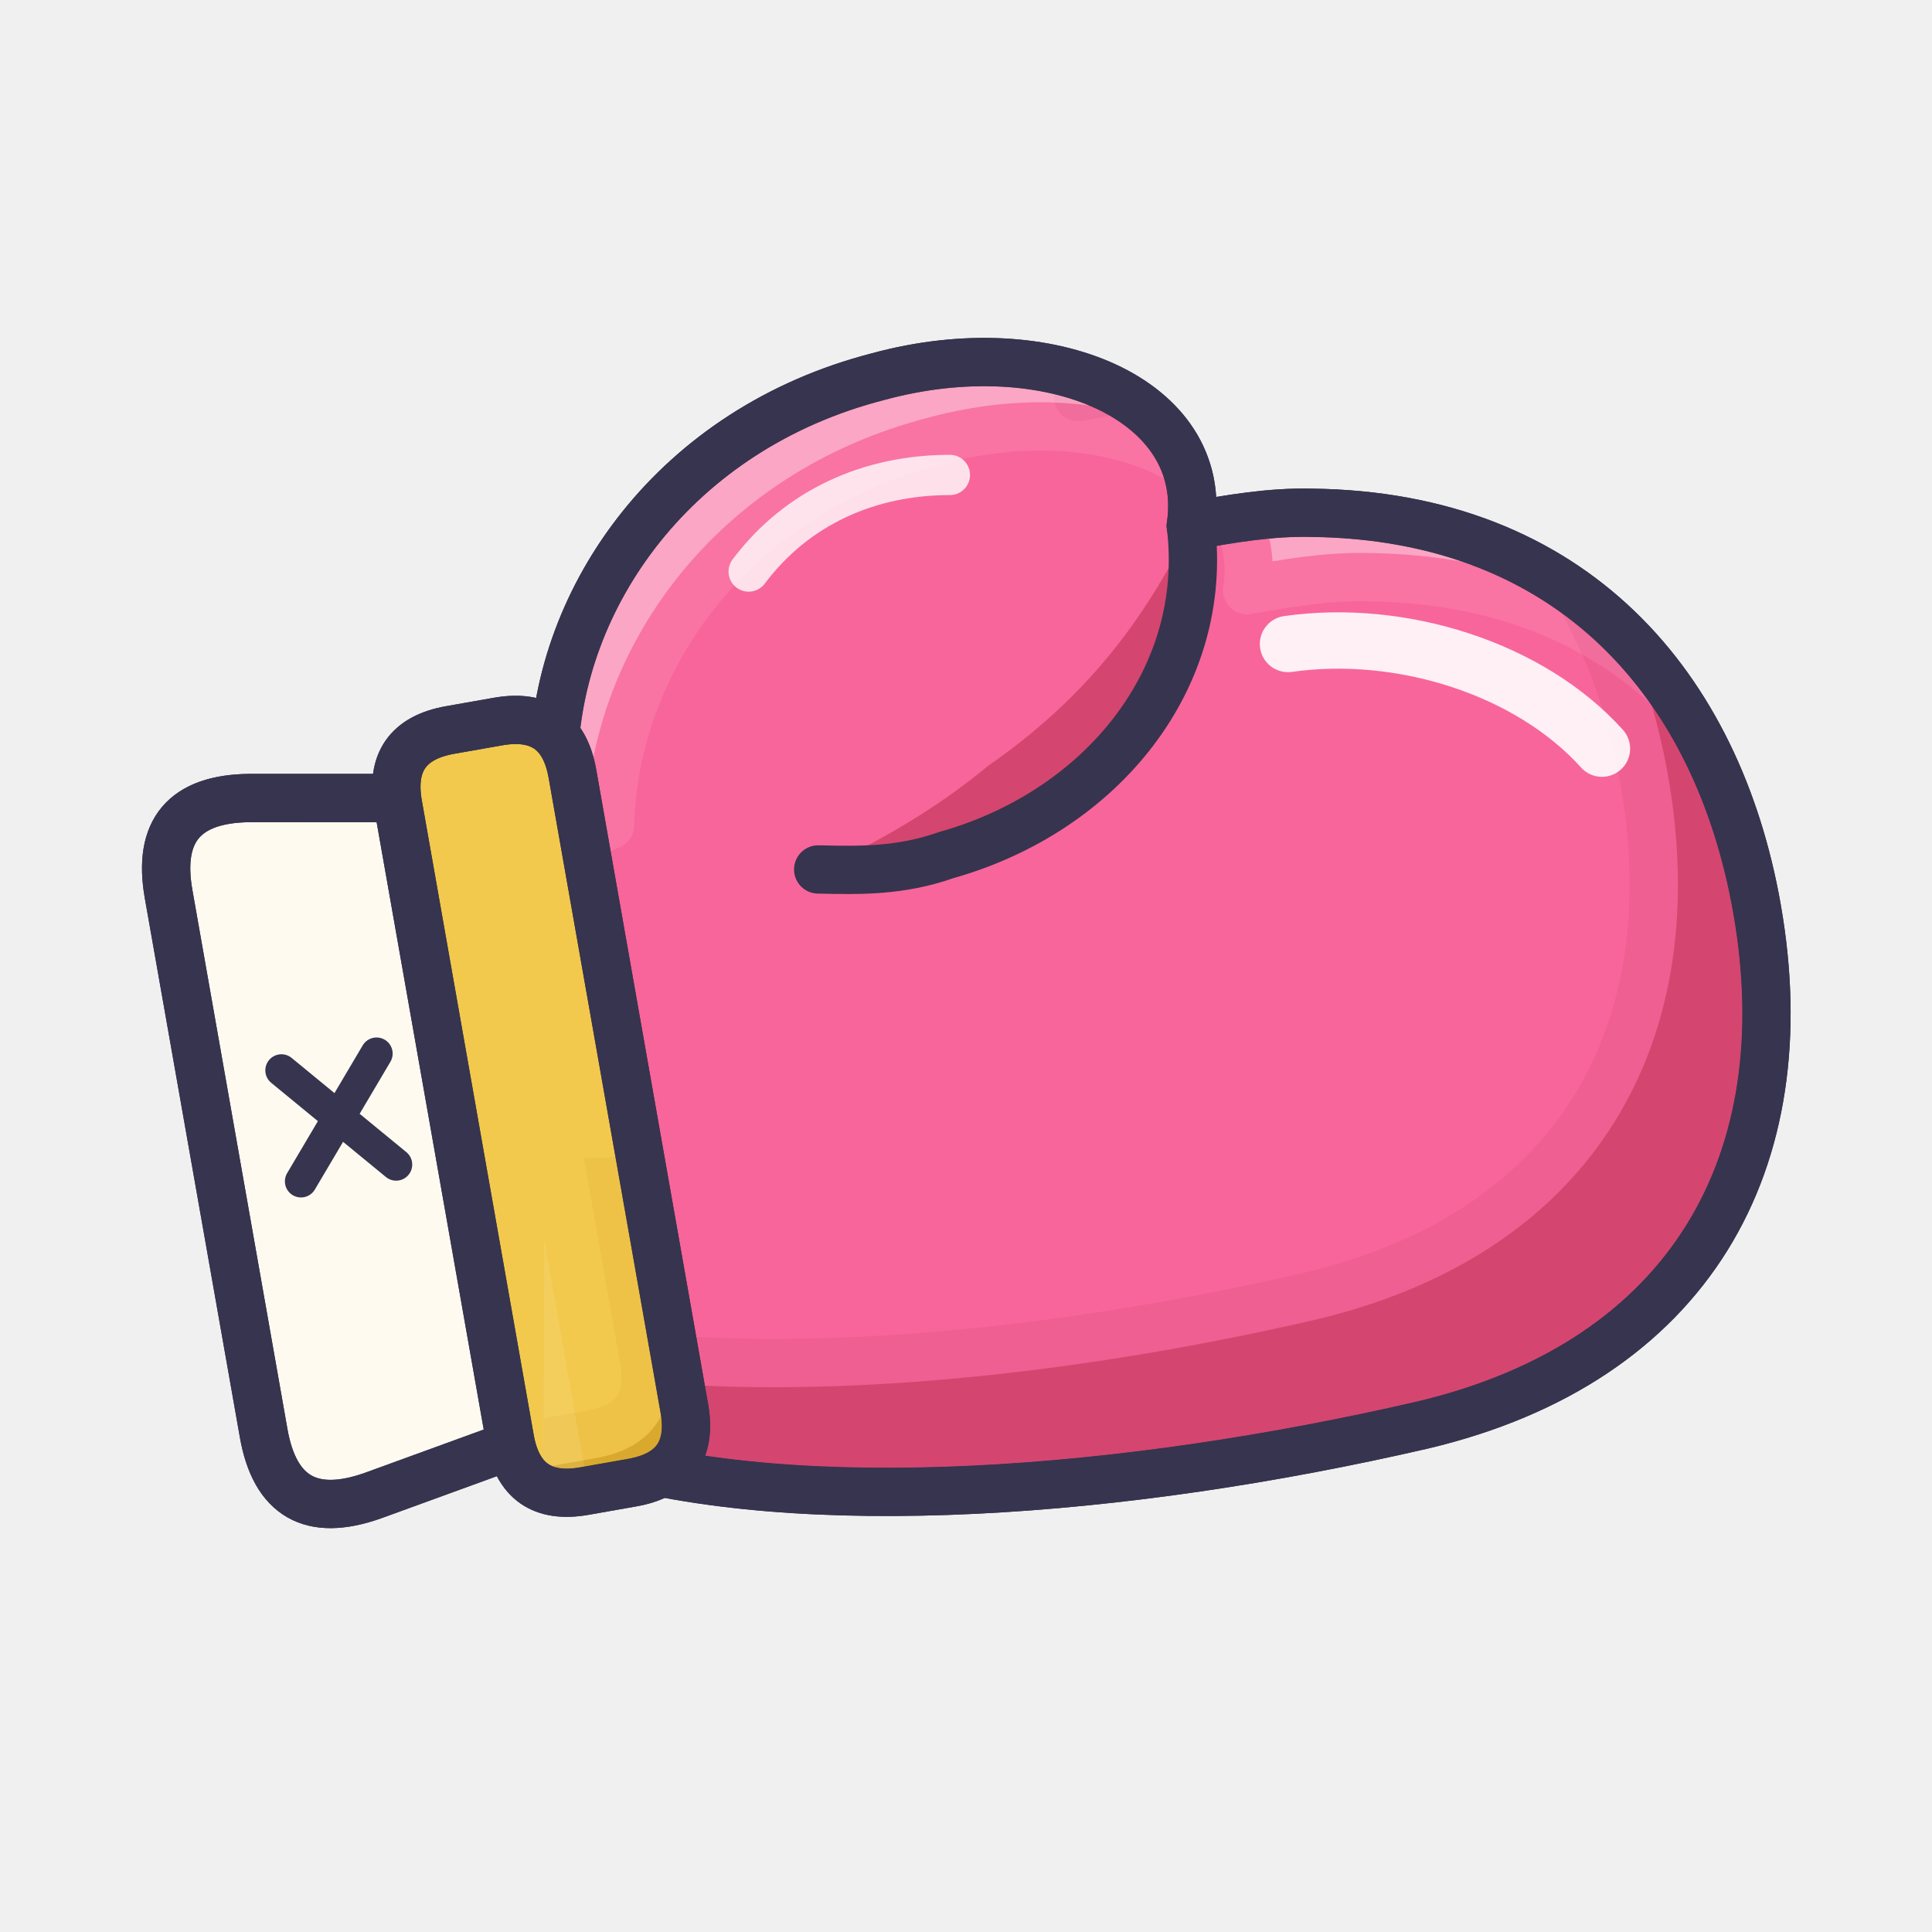
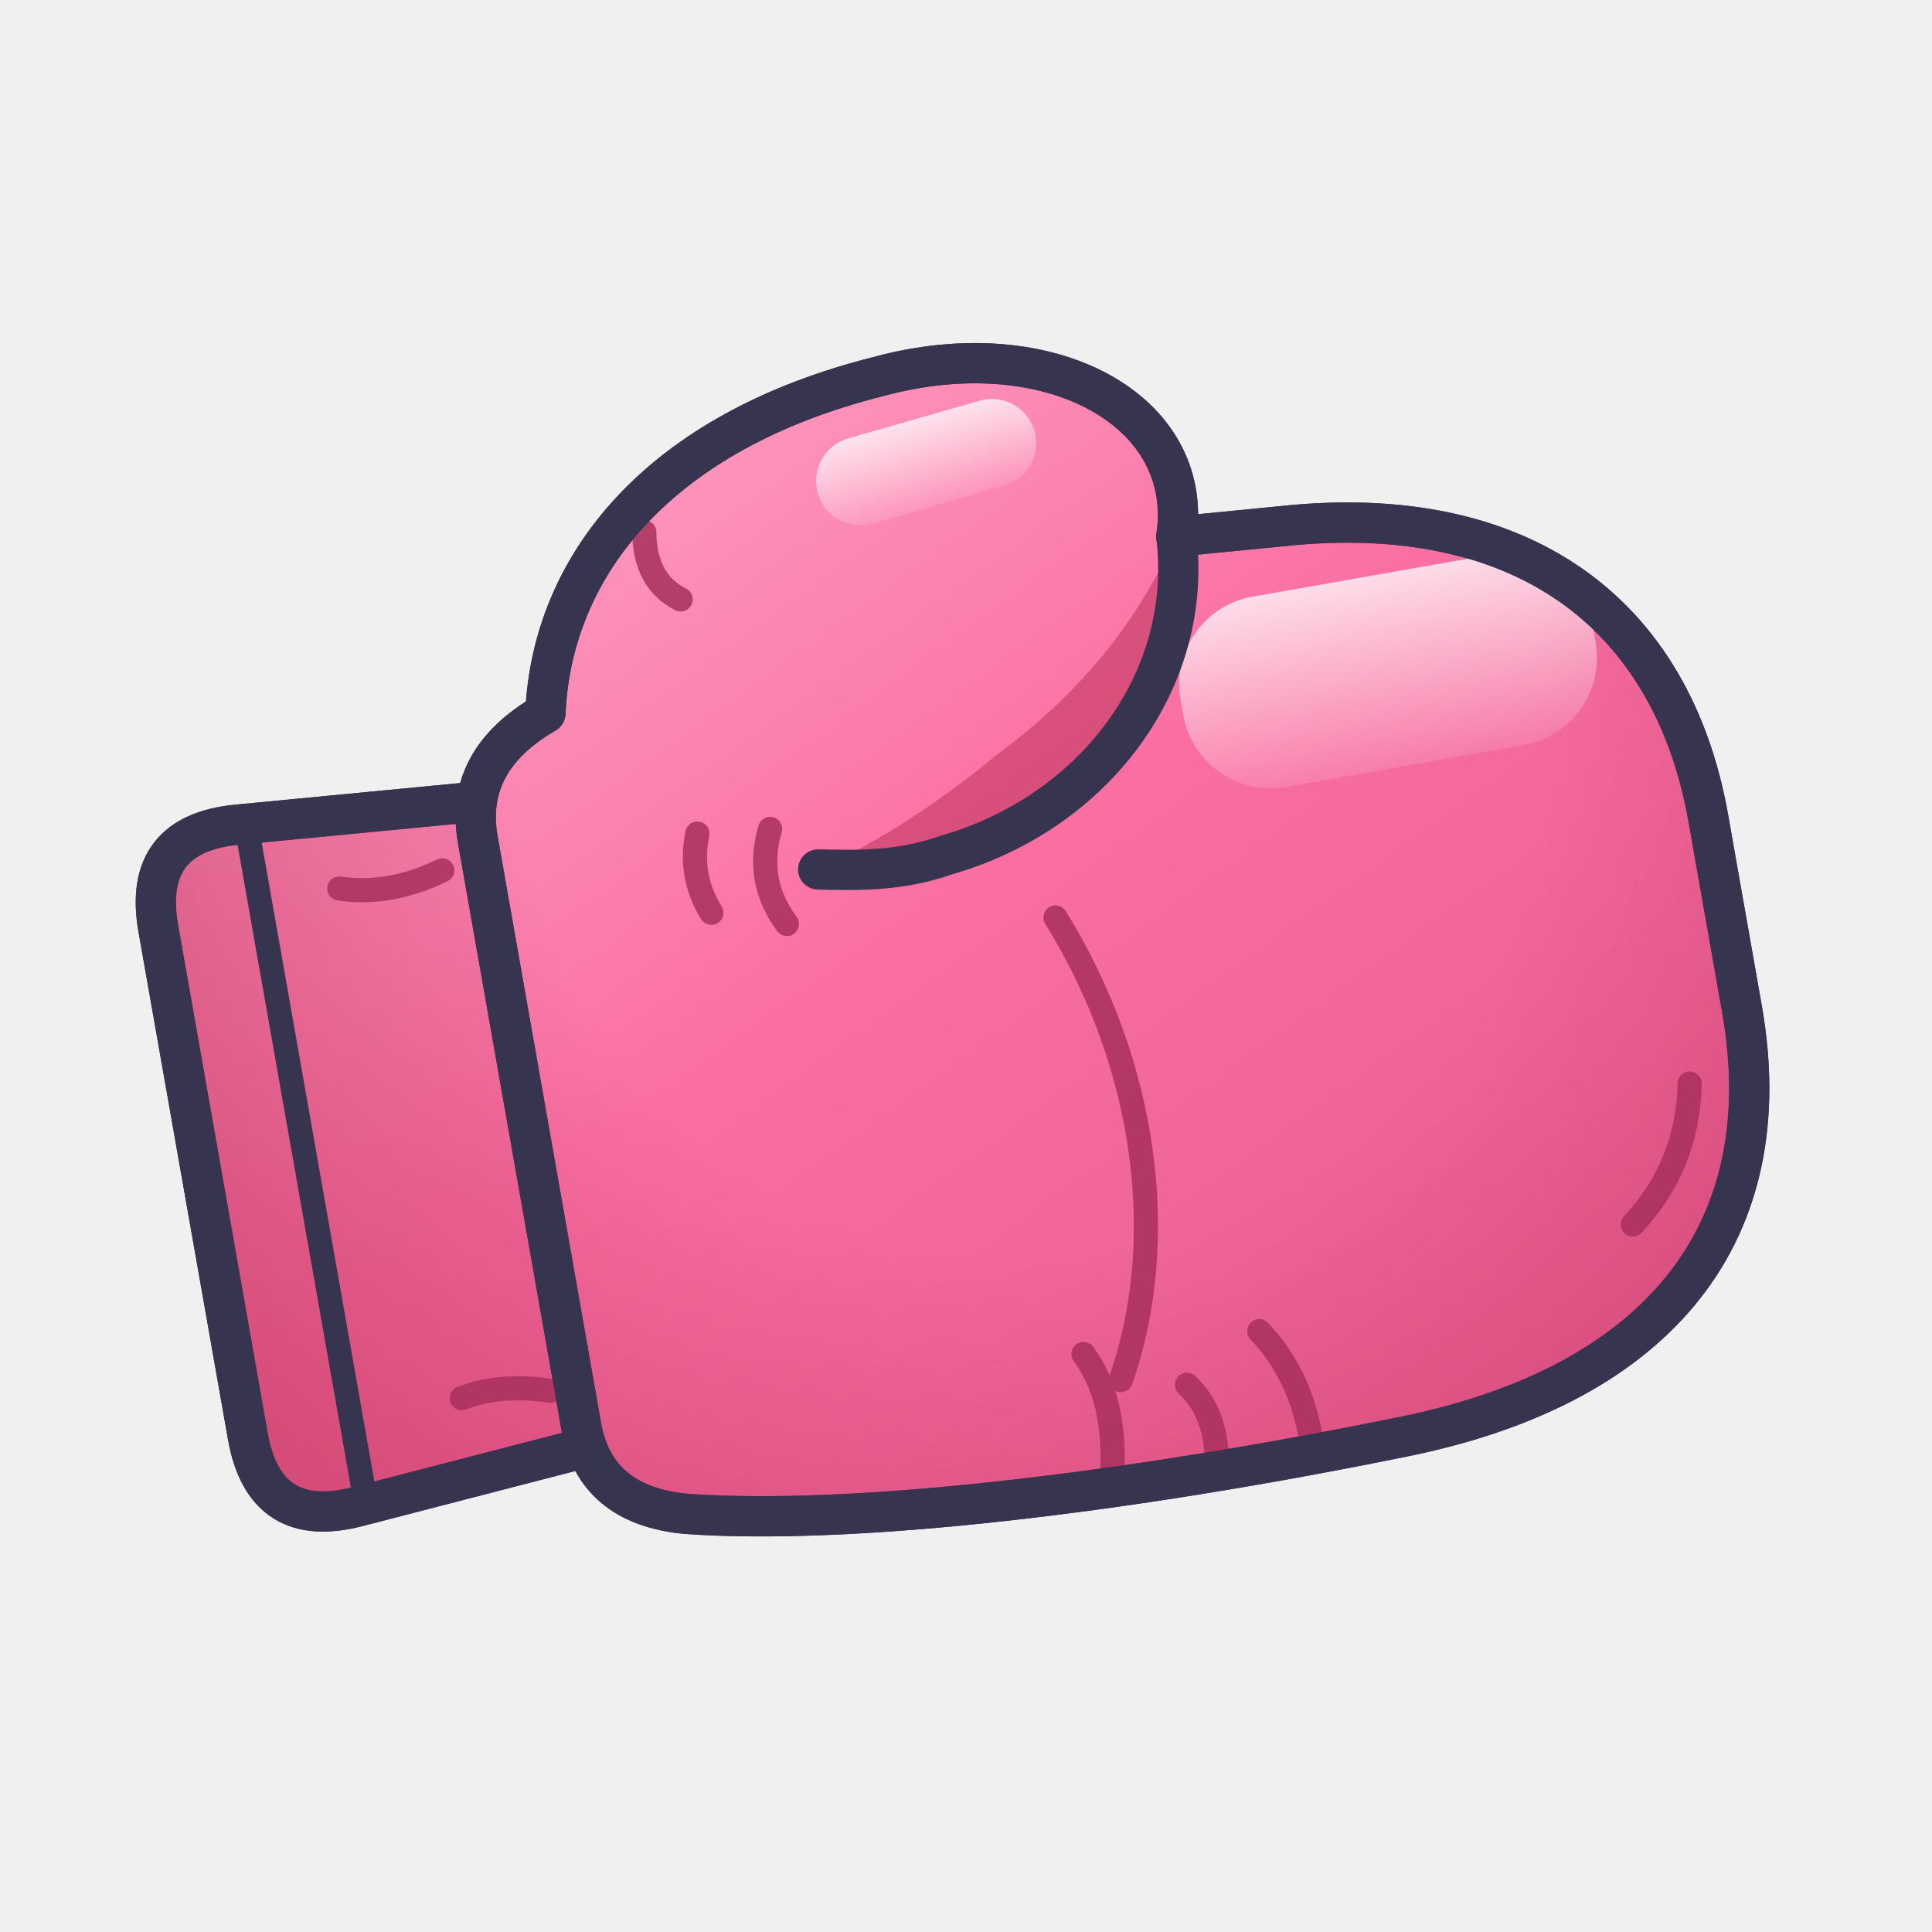
<svg xmlns="http://www.w3.org/2000/svg" viewBox="0 0 240 240" width="240" height="240">
  <defs>
-     <path id="m" d="M172 176C184 152 188 112 186 74C184 40 162 22 130 22C102 22 78 36 72 68C71 73 71 78 71 83C56 78 44 96 46 118C48 144 66 162 86 166L88 176Z" transform="rotate(80 120 120)" />
-     <path id="c" d="M90 170L166 170L172 204Q174 216 162 216L94 216Q82 216 84 204Z" transform="rotate(80 120 120)" />
-     <path id="b" d="M80 172Q80 164 88 164L168 164Q176 164 176 172L176 178Q176 186 168 186L88 186Q80 186 80 178Z" transform="rotate(80 120 120)" />
+     <linearGradient id="a" gradientUnits="userSpaceOnUse" x1="60" y1="30" x2="190" y2="210" gradientTransform="rotate(-80 120 120)">
+       <stop offset="0" stop-color="#ffa9ca" />
+       <stop offset=".45" stop-color="#fa6fa2" />
+       <stop offset="1" stop-color="#e2578c" />
+     </linearGradient>
+     <radialGradient id="s" gradientUnits="userSpaceOnUse" cx="128" cy="92" r="128" gradientTransform="rotate(-80 120 120)">
+       <stop offset=".5" stop-color="#c9406a" stop-opacity="0" />
+       <stop offset="1" stop-color="#c9406a" stop-opacity=".7" />
+     </radialGradient>
+     <linearGradient id="w" x1="0" y1="0" x2="1" y2="0">
+       <stop offset="0" stop-color="#fff" stop-opacity=".75" />
+       <stop offset="1" stop-color="#fff" stop-opacity=".12" />
+     </linearGradient>
+     <path id="m" d="M181 166C186 146 188 112 187 76C186 44 170 26 142 26L118 26C92 26 75 42 73 72L72 85C57 80 44 96 46 118C48 146 62 162 80 166Q84 177 94 177L168 177Q178 177 181 166Z" />
+     <path id="c" d="M90 168L170 168L173 206Q174 218 162 218L98 218Q86 218 87 206Z" />
+     <clipPath id="k">
+       <use href="#m" />
+     </clipPath>
  </defs>
-   <g stroke="#37344f" stroke-width="6" stroke-linejoin="round" stroke-linecap="round">
-     <mask id="m1">
-       <use href="#c" fill="#fff" />
-       <use href="#c" transform="translate(-8 -8)" />
-     </mask>
-     <mask id="m2">
-       <use href="#c" fill="#fff" />
-       <use href="#c" transform="translate(7 8)" />
-     </mask>
-     <use href="#c" fill="#fffaf0" />
-     <use href="#c" fill="#e5d4b4" stroke="none" mask="url(#m1)" />
-     <use href="#c" fill="#fff" stroke="none" opacity=".42" mask="url(#m2)" />
-     <use href="#c" fill="none" />
-     <path d="M118 194l14 12m0-12l-14 12" stroke-width="4" fill="none" transform="rotate(80 120 120)" />
-     <mask id="m3">
-       <use href="#m" fill="#fff" />
-       <use href="#m" transform="translate(-14 -16)" />
-     </mask>
-     <mask id="m4">
-       <use href="#m" fill="#fff" />
-       <use href="#m" transform="translate(7 8)" />
-     </mask>
-     <use href="#m" fill="#f8659a" />
-     <use href="#m" fill="#d4466f" stroke="none" mask="url(#m3)" />
-     <use href="#m" fill="#fff" stroke="none" opacity=".42" mask="url(#m4)" />
-     <path d="M71 83C90 84 104 100 106 120C107 126 106 131 105 136C103 128 100 120 96 113C90 100 82 91 71 83Z" fill="#d4466f" stroke="none" transform="rotate(80 120 120)" />
-     <path d="M160 80C174 78 190 83 199 93" fill="none" stroke="#fff" stroke-width="7" opacity=".9" />
-     <path d="M93 71C99 63 108 59 118 59" fill="none" stroke="#fff" stroke-width="5" opacity=".8" />
-     <path d="M71 83C90 84 104 100 106 120C107 126 106 131 105 136" fill="none" transform="rotate(80 120 120)" />
-     <use href="#m" fill="none" />
-     <mask id="m5">
-       <use href="#b" fill="#fff" />
-       <use href="#b" transform="translate(-5 -6)" />
-     </mask>
-     <mask id="m6">
-       <use href="#b" fill="#fff" />
-       <use href="#b" transform="translate(7 8)" />
-     </mask>
-     <use href="#b" fill="#f2c94c" />
-     <use href="#b" fill="#d9a92e" stroke="none" mask="url(#m5)" />
-     <use href="#b" fill="#fff" stroke="none" opacity=".42" mask="url(#m6)" />
-     <use href="#b" fill="none" />
+   <g transform="rotate(80 120 120)" stroke="#37344f" stroke-width="5" stroke-linejoin="round" stroke-linecap="round" fill="none">
+     <use href="#c" fill="url(#a)" />
+     <use href="#c" fill="url(#s)" stroke="none" />
+     <use href="#c" fill="#c9406a" stroke="none" opacity=".13" />
+     <path d="M89 205L171 205" stroke-width="3" />
+     <use href="#c" />
+     <use href="#m" fill="url(#a)" />
+     <use href="#m" fill="url(#s)" stroke="none" />
+     <g clip-path="url(#k)" stroke="none">
+       <path d="M72 85C90 86 104 101 106 120C107 126 106 131 105 136C103 128 99 119 95 112C89 100 82 92 72 85Z" fill="#c9406a" opacity=".7" />
+       <rect x="81" y="36" width="24" height="52" rx="11" fill="url(#w)" />
+       <rect x="52" y="100" width="11" height="28" rx="5.5" fill="url(#w)" transform="rotate(-6 57.5 114)" />
+     </g>
+     <path d="M99 141q6 3 12 0M98 150q5 2 10 0M185 88q-8 0-14 4M186 100q-6-1-10 2M185 113q-9-2-15 1M116 108C136 100 158 101 174 110M150 34q10 2 16 10M97 182q2 7 0 13M163 180q-2 6-1 11M60 150q6 1 9-3" stroke="#a82f5c" stroke-width="3" opacity=".85" />
+     <path d="M72 85C90 86 104 101 106 120C107 126 106 131 105 136" />
+     <use href="#m" />
  </g>
</svg>
